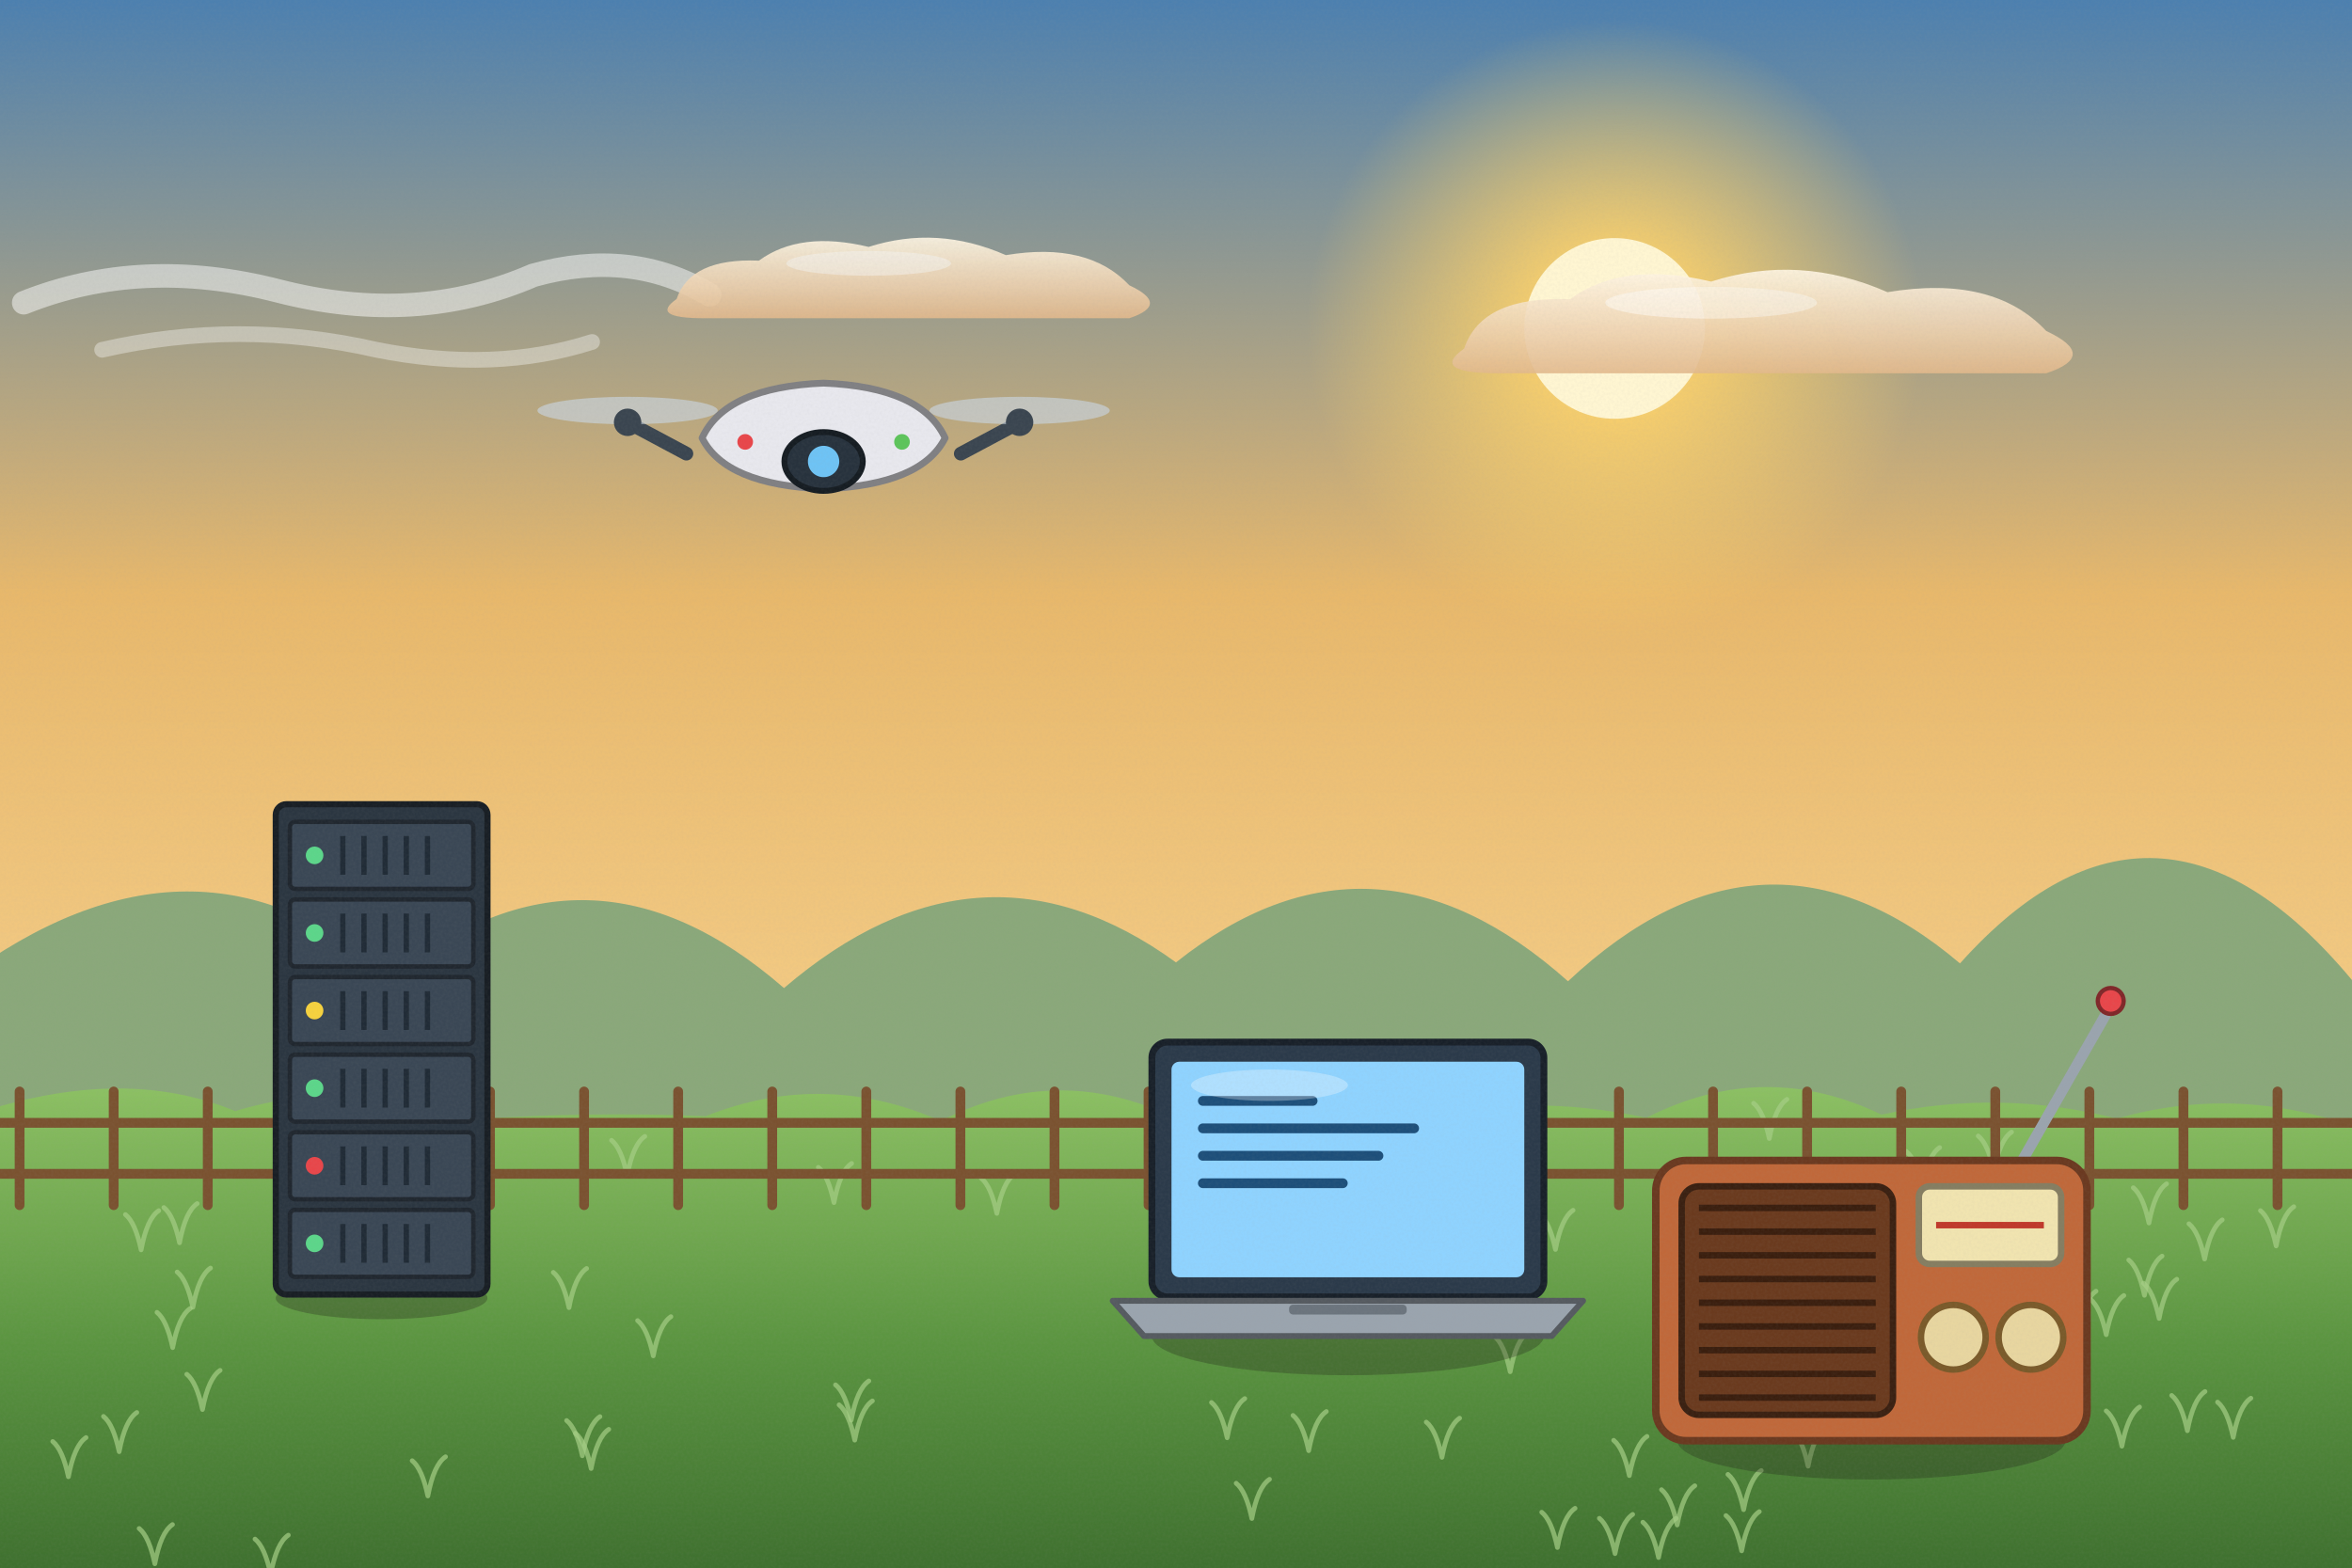
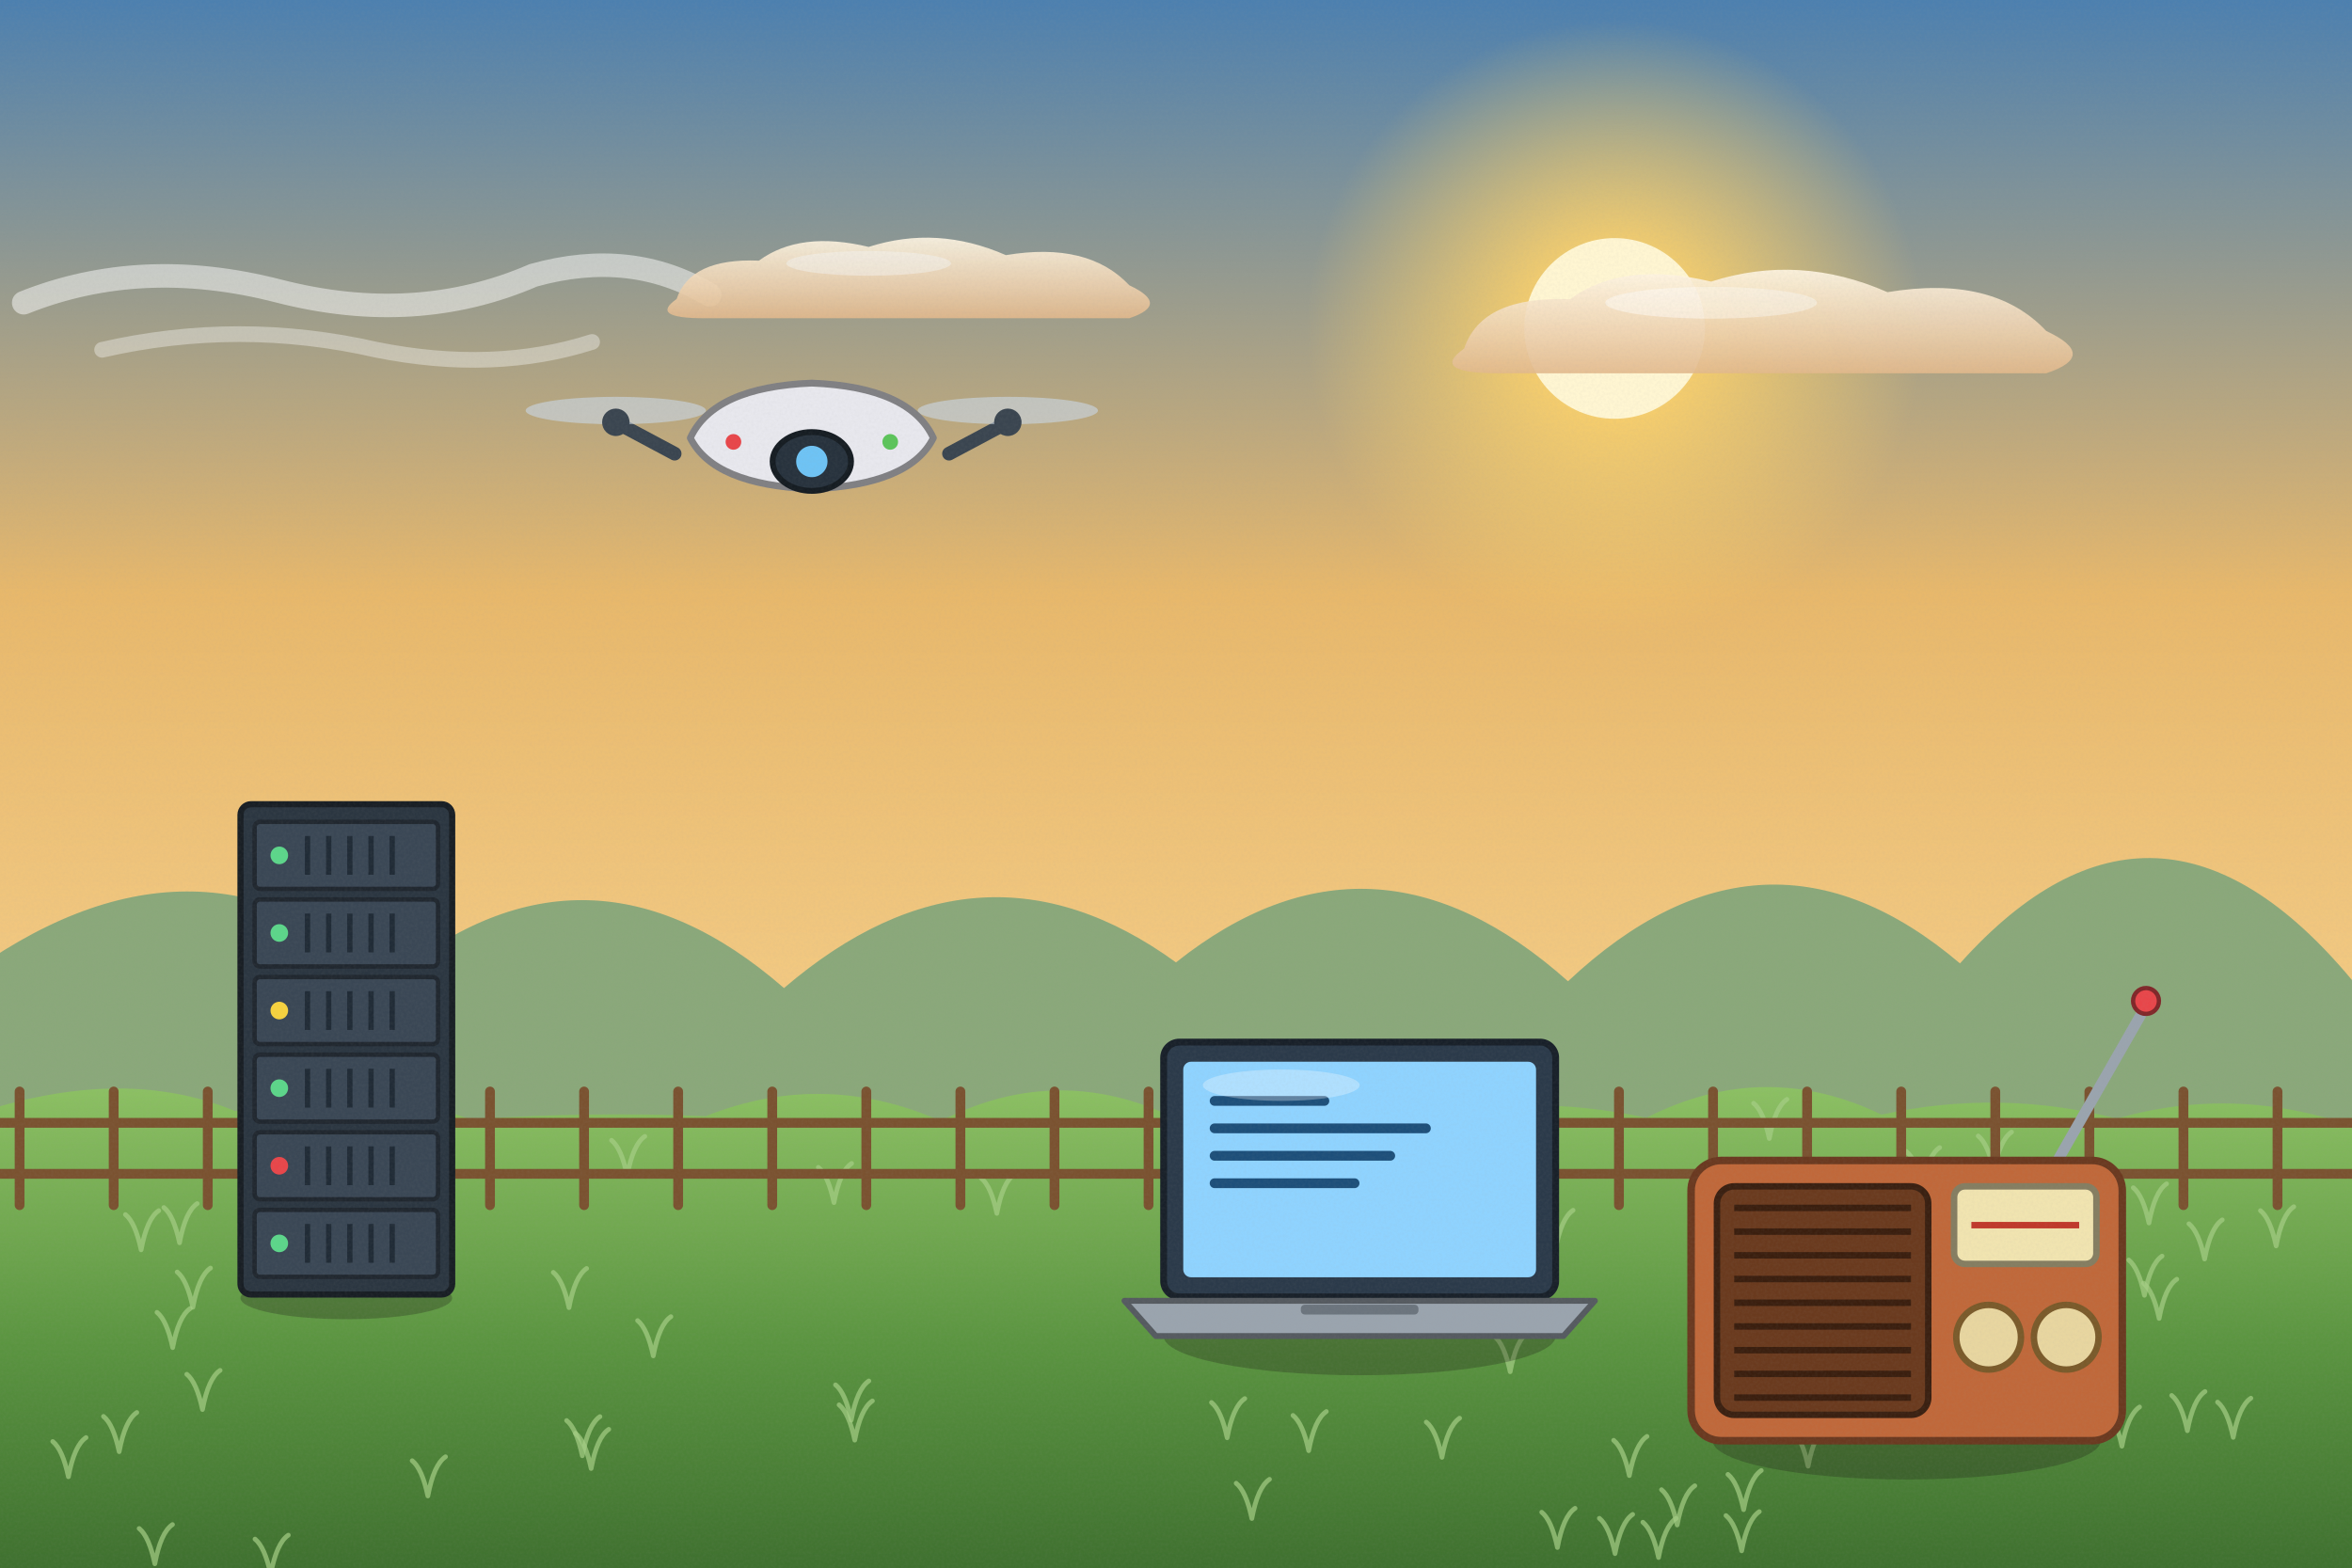
<svg xmlns="http://www.w3.org/2000/svg" viewBox="0 0 1200 800" width="1200" height="800">
  <defs>
    <linearGradient id="woodTone" x1="0" y1="0" x2="1" y2="0">
      <stop offset="0" stop-color="#a77649" />
      <stop offset=".5" stop-color="#7d5231" />
      <stop offset="1" stop-color="#5a381e" />
    </linearGradient>
    <linearGradient id="stoneTone" x1="0" y1="0" x2="0" y2="1">
      <stop offset="0" stop-color="#c5beb3" />
      <stop offset="1" stop-color="#7c7468" />
    </linearGradient>
    <filter id="softShadow" x="-20%" y="-20%" width="140%" height="140%">
      <feDropShadow dx="2" dy="5" stdDeviation="4" flood-color="#1b1a14" flood-opacity=".25" />
    </filter>
    <filter id="grain" x="0" y="0" width="100%" height="100%">
      <feTurbulence type="fractalNoise" baseFrequency=".7" numOctaves="2" seed="11" />
      <feColorMatrix type="matrix" values="0 0 0 0 .34  0 0 0 0 .34  0 0 0 0 .32  0 0 0 .22 -.07" />
    </filter>
    <linearGradient id="skyMain" x1="0" y1="0" x2="0" y2="1">
      <stop offset="0" stop-color="#4a7fb0" />
      <stop offset=".38" stop-color="#e8b86b" />
      <stop offset=".72" stop-color="#f6cf8a" />
      <stop offset="1" stop-color="#fff0c4" />
    </linearGradient>
    <linearGradient id="cloudG" x1="0" y1="0" x2="0" y2="1">
      <stop offset="0" stop-color="#fff6e4" />
      <stop offset="1" stop-color="#e2b98c" />
    </linearGradient>
    <radialGradient id="sunG">
      <stop offset="0" stop-color="#fff6d2" />
      <stop offset=".3" stop-color="#ffd36a" stop-opacity=".85" />
      <stop offset="1" stop-color="#ffd36a" stop-opacity="0" />
    </radialGradient>
    <linearGradient id="gndG" x1="0" y1="0" x2="0" y2="1">
      <stop offset="0" stop-color="#8cc063" />
      <stop offset=".5" stop-color="#5a9440" />
      <stop offset="1" stop-color="#3a6a2c" />
    </linearGradient>
  </defs>
  <rect width="1200" height="800" fill="url(#skyMain)" />
  <g>
    <circle cx="823.8" cy="167.6" r="156.74" fill="url(#sunG)" />
    <circle cx="823.8" cy="167.6" r="46.1" fill="#fff6d2" />
  </g>
  <g transform="translate(172.1,144.5) scale(1)" opacity="0.9">
    <path d="M-160,10 Q-100,-14 -30,4 Q40,22 100,-4 Q150,-18 190,6" stroke="#fff" stroke-width="12" stroke-linecap="round" fill="none" opacity=".55" />
    <path d="M-120,34 Q-50,18 20,34 Q80,46 130,30" stroke="#fff" stroke-width="8" stroke-linecap="round" fill="none" opacity=".4" />
  </g>
  <g transform="translate(464.2,138.6) scale(0.7)" opacity="0.9">
    <path d="M-170,20 Q-160,-10 -110,-8 Q-80,-30 -30,-18 Q20,-34 70,-12 Q130,-22 160,10 Q190,24 160,34 L-150,34 Q-190,34 -170,20 Z" fill="url(#cloudG)" />
    <ellipse cx="-30" cy="-6" rx="60" ry="9" fill="#fff" opacity=".45" />
  </g>
  <g transform="translate(900,159.9) scale(0.9)" opacity="0.9">
    <path d="M-170,20 Q-160,-10 -110,-8 Q-80,-30 -30,-18 Q20,-34 70,-12 Q130,-22 160,10 Q190,24 160,34 L-150,34 Q-190,34 -170,20 Z" fill="url(#cloudG)" />
    <ellipse cx="-30" cy="-6" rx="60" ry="9" fill="#fff" opacity=".45" />
  </g>
  <path d="M-20,640 L-20,500 Q100,410.382 200,498.919 Q300,417.203 400,504.213 Q500,418.572 600,491.121 Q700,411.482 800,500.749 Q900,406.859 1000,491.625 Q1100,380.007 1200,500.137 Q1300,404.598 1400,503.374 L1240,640 Z" fill="#8aa87a" />
  <g>
    <path d="M-20,571 Q60,542.1 120,567 Q180,548.9 240,571.3 Q300,567.1 360,569.6 Q420,545.7 480,572 Q540,541.5 600,570.8 Q660,544.3 720,570.8 Q780,557.5 840,570.4 Q900,539.9 960,568.8 Q1020,555.6 1080,570.8 Q1140,553.7 1200,574.6 Q1260,569.2 1320,570.9 L1240,820 L-20,820 Z" fill="url(#gndG)" />
    <path d="M1060.4,678.9 q-3,-14 -8,-18 M1060.4,678.9 q3,-16 9,-20" stroke="#a5ce85" stroke-width="2.4" fill="none" stroke-linecap="round" opacity=".7" />
    <path d="M1082.6,738 q-3,-14 -8,-18 M1082.6,738 q3,-16 9,-20" stroke="#a5ce85" stroke-width="2.4" fill="none" stroke-linecap="round" opacity=".7" />
    <path d="M979.8,666.3 q-3,-14 -8,-18 M979.8,666.3 q3,-16 9,-20" stroke="#a5ce85" stroke-width="2.4" fill="none" stroke-linecap="round" opacity=".7" />
    <path d="M667.7,740.3 q-3,-14 -8,-18 M667.7,740.3 q3,-16 9,-20" stroke="#a5ce85" stroke-width="2.4" fill="none" stroke-linecap="round" opacity=".7" />
    <path d="M1017.3,597.7 q-3,-14 -8,-18 M1017.3,597.7 q3,-16 9,-20" stroke="#a5ce85" stroke-width="2.4" fill="none" stroke-linecap="round" opacity=".7" />
    <path d="M301.6,749.4 q-3,-14 -8,-18 M301.6,749.4 q3,-16 9,-20" stroke="#a5ce85" stroke-width="2.4" fill="none" stroke-linecap="round" opacity=".7" />
    <path d="M186.8,653.3 q-3,-14 -8,-18 M186.8,653.3 q3,-16 9,-20" stroke="#a5ce85" stroke-width="2.4" fill="none" stroke-linecap="round" opacity=".7" />
    <path d="M655.9,640.1 q-3,-14 -8,-18 M655.9,640.1 q3,-16 9,-20" stroke="#a5ce85" stroke-width="2.4" fill="none" stroke-linecap="round" opacity=".7" />
    <path d="M103.3,719.3 q-3,-14 -8,-18 M103.3,719.3 q3,-16 9,-20" stroke="#a5ce85" stroke-width="2.4" fill="none" stroke-linecap="round" opacity=".7" />
    <path d="M872.2,702.2 q-3,-14 -8,-18 M872.2,702.2 q3,-16 9,-20" stroke="#a5ce85" stroke-width="2.4" fill="none" stroke-linecap="round" opacity=".7" />
    <path d="M34.9,753.6 q-3,-14 -8,-18 M34.9,753.6 q3,-16 9,-20" stroke="#a5ce85" stroke-width="2.4" fill="none" stroke-linecap="round" opacity=".7" />
    <path d="M91.6,634.2 q-3,-14 -8,-18 M91.6,634.2 q3,-16 9,-20" stroke="#a5ce85" stroke-width="2.4" fill="none" stroke-linecap="round" opacity=".7" />
    <path d="M171.1,584.6 q-3,-14 -8,-18 M171.1,584.6 q3,-16 9,-20" stroke="#a5ce85" stroke-width="2.4" fill="none" stroke-linecap="round" opacity=".7" />
    <path d="M320,599.9 q-3,-14 -8,-18 M320,599.9 q3,-16 9,-20" stroke="#a5ce85" stroke-width="2.4" fill="none" stroke-linecap="round" opacity=".7" />
    <path d="M290.3,667.3 q-3,-14 -8,-18 M290.3,667.3 q3,-16 9,-20" stroke="#a5ce85" stroke-width="2.4" fill="none" stroke-linecap="round" opacity=".7" />
    <path d="M831.3,753 q-3,-14 -8,-18 M831.3,753 q3,-16 9,-20" stroke="#a5ce85" stroke-width="2.4" fill="none" stroke-linecap="round" opacity=".7" />
    <path d="M297.1,742.9 q-3,-14 -8,-18 M297.1,742.9 q3,-16 9,-20" stroke="#a5ce85" stroke-width="2.4" fill="none" stroke-linecap="round" opacity=".7" />
    <path d="M922.5,748.2 q-3,-14 -8,-18 M922.5,748.2 q3,-16 9,-20" stroke="#a5ce85" stroke-width="2.4" fill="none" stroke-linecap="round" opacity=".7" />
    <path d="M917.5,726.2 q-3,-14 -8,-18 M917.5,726.2 q3,-16 9,-20" stroke="#a5ce85" stroke-width="2.4" fill="none" stroke-linecap="round" opacity=".7" />
    <path d="M333.3,691.9 q-3,-14 -8,-18 M333.3,691.9 q3,-16 9,-20" stroke="#a5ce85" stroke-width="2.4" fill="none" stroke-linecap="round" opacity=".7" />
    <path d="M1003.3,664.9 q-3,-14 -8,-18 M1003.3,664.9 q3,-16 9,-20" stroke="#a5ce85" stroke-width="2.4" fill="none" stroke-linecap="round" opacity=".7" />
    <path d="M735.7,743.7 q-3,-14 -8,-18 M735.7,743.7 q3,-16 9,-20" stroke="#a5ce85" stroke-width="2.4" fill="none" stroke-linecap="round" opacity=".7" />
    <path d="M934.9,622.8 q-3,-14 -8,-18 M934.9,622.8 q3,-16 9,-20" stroke="#a5ce85" stroke-width="2.4" fill="none" stroke-linecap="round" opacity=".7" />
    <path d="M980.6,605.6 q-3,-14 -8,-18 M980.6,605.6 q3,-16 9,-20" stroke="#a5ce85" stroke-width="2.4" fill="none" stroke-linecap="round" opacity=".7" />
    <path d="M181.4,655.2 q-3,-14 -8,-18 M181.4,655.2 q3,-16 9,-20" stroke="#a5ce85" stroke-width="2.4" fill="none" stroke-linecap="round" opacity=".7" />
    <path d="M1074.6,681.1 q-3,-14 -8,-18 M1074.6,681.1 q3,-16 9,-20" stroke="#a5ce85" stroke-width="2.4" fill="none" stroke-linecap="round" opacity=".7" />
    <path d="M889.6,770.4 q-3,-14 -8,-18 M889.6,770.4 q3,-16 9,-20" stroke="#a5ce85" stroke-width="2.4" fill="none" stroke-linecap="round" opacity=".7" />
    <path d="M902.7,581 q-3,-14 -8,-18 M902.7,581 q3,-16 9,-20" stroke="#a5ce85" stroke-width="2.4" fill="none" stroke-linecap="round" opacity=".7" />
    <path d="M434.3,724.7 q-3,-14 -8,-18 M434.3,724.7 q3,-16 9,-20" stroke="#a5ce85" stroke-width="2.4" fill="none" stroke-linecap="round" opacity=".7" />
    <path d="M770.5,700 q-3,-14 -8,-18 M770.5,700 q3,-16 9,-20" stroke="#a5ce85" stroke-width="2.4" fill="none" stroke-linecap="round" opacity=".7" />
    <path d="M218.3,763.4 q-3,-14 -8,-18 M218.3,763.4 q3,-16 9,-20" stroke="#a5ce85" stroke-width="2.4" fill="none" stroke-linecap="round" opacity=".7" />
    <path d="M79,798 q-3,-14 -8,-18 M79,798 q3,-16 9,-20" stroke="#a5ce85" stroke-width="2.4" fill="none" stroke-linecap="round" opacity=".7" />
    <path d="M60.8,740.8 q-3,-14 -8,-18 M60.8,740.8 q3,-16 9,-20" stroke="#a5ce85" stroke-width="2.4" fill="none" stroke-linecap="round" opacity=".7" />
    <path d="M794.6,789.7 q-3,-14 -8,-18 M794.6,789.7 q3,-16 9,-20" stroke="#a5ce85" stroke-width="2.4" fill="none" stroke-linecap="round" opacity=".7" />
    <path d="M98.4,667.1 q-3,-14 -8,-18 M98.4,667.1 q3,-16 9,-20" stroke="#a5ce85" stroke-width="2.4" fill="none" stroke-linecap="round" opacity=".7" />
    <path d="M1161.3,635.8 q-3,-14 -8,-18 M1161.3,635.8 q3,-16 9,-20" stroke="#a5ce85" stroke-width="2.4" fill="none" stroke-linecap="round" opacity=".7" />
    <path d="M626.1,733.7 q-3,-14 -8,-18 M626.1,733.7 q3,-16 9,-20" stroke="#a5ce85" stroke-width="2.4" fill="none" stroke-linecap="round" opacity=".7" />
    <path d="M88.1,687.7 q-3,-14 -8,-18 M88.1,687.7 q3,-16 9,-20" stroke="#a5ce85" stroke-width="2.4" fill="none" stroke-linecap="round" opacity=".7" />
    <path d="M425.5,613.7 q-3,-14 -8,-18 M425.5,613.7 q3,-16 9,-20" stroke="#a5ce85" stroke-width="2.4" fill="none" stroke-linecap="round" opacity=".7" />
    <path d="M638.7,774.9 q-3,-14 -8,-18 M638.7,774.9 q3,-16 9,-20" stroke="#a5ce85" stroke-width="2.4" fill="none" stroke-linecap="round" opacity=".7" />
    <path d="M1139.4,733.5 q-3,-14 -8,-18 M1139.4,733.5 q3,-16 9,-20" stroke="#a5ce85" stroke-width="2.4" fill="none" stroke-linecap="round" opacity=".7" />
    <path d="M508.6,619.2 q-3,-14 -8,-18 M508.6,619.2 q3,-16 9,-20" stroke="#a5ce85" stroke-width="2.4" fill="none" stroke-linecap="round" opacity=".7" />
    <path d="M1101.6,672.8 q-3,-14 -8,-18 M1101.6,672.8 q3,-16 9,-20" stroke="#a5ce85" stroke-width="2.4" fill="none" stroke-linecap="round" opacity=".7" />
    <path d="M1116,730.1 q-3,-14 -8,-18 M1116,730.1 q3,-16 9,-20" stroke="#a5ce85" stroke-width="2.4" fill="none" stroke-linecap="round" opacity=".7" />
    <path d="M1124.8,642.5 q-3,-14 -8,-18 M1124.8,642.5 q3,-16 9,-20" stroke="#a5ce85" stroke-width="2.4" fill="none" stroke-linecap="round" opacity=".7" />
    <path d="M72,637.8 q-3,-14 -8,-18 M72,637.8 q3,-16 9,-20" stroke="#a5ce85" stroke-width="2.4" fill="none" stroke-linecap="round" opacity=".7" />
    <path d="M1094.1,661 q-3,-14 -8,-18 M1094.1,661 q3,-16 9,-20" stroke="#a5ce85" stroke-width="2.4" fill="none" stroke-linecap="round" opacity=".7" />
    <path d="M923.6,703 q-3,-14 -8,-18 M923.6,703 q3,-16 9,-20" stroke="#a5ce85" stroke-width="2.4" fill="none" stroke-linecap="round" opacity=".7" />
    <path d="M793.6,637.6 q-3,-14 -8,-18 M793.6,637.6 q3,-16 9,-20" stroke="#a5ce85" stroke-width="2.4" fill="none" stroke-linecap="round" opacity=".7" />
    <path d="M1096.4,624.1 q-3,-14 -8,-18 M1096.4,624.1 q3,-16 9,-20" stroke="#a5ce85" stroke-width="2.4" fill="none" stroke-linecap="round" opacity=".7" />
    <path d="M855.7,778.2 q-3,-14 -8,-18 M855.7,778.2 q3,-16 9,-20" stroke="#a5ce85" stroke-width="2.4" fill="none" stroke-linecap="round" opacity=".7" />
    <path d="M138.1,803.4 q-3,-14 -8,-18 M138.1,803.4 q3,-16 9,-20" stroke="#a5ce85" stroke-width="2.4" fill="none" stroke-linecap="round" opacity=".7" />
    <path d="M846.2,794.8 q-3,-14 -8,-18 M846.2,794.8 q3,-16 9,-20" stroke="#a5ce85" stroke-width="2.4" fill="none" stroke-linecap="round" opacity=".7" />
    <path d="M436.1,734.9 q-3,-14 -8,-18 M436.1,734.9 q3,-16 9,-20" stroke="#a5ce85" stroke-width="2.4" fill="none" stroke-linecap="round" opacity=".7" />
    <path d="M888.6,791.4 q-3,-14 -8,-18 M888.6,791.4 q3,-16 9,-20" stroke="#a5ce85" stroke-width="2.4" fill="none" stroke-linecap="round" opacity=".7" />
    <path d="M824,792.8 q-3,-14 -8,-18 M824,792.8 q3,-16 9,-20" stroke="#a5ce85" stroke-width="2.4" fill="none" stroke-linecap="round" opacity=".7" />
  </g>
  <g stroke="#7a5230" stroke-width="5" fill="none" stroke-linecap="round">
    <path d="M-10,573 L1210,573 M-10,599 L1210,599" />
    <path d="M10,557 L10,615" />
    <path d="M58,557 L58,615" />
    <path d="M106,557 L106,615" />
    <path d="M154,557 L154,615" />
    <path d="M202,557 L202,615" />
    <path d="M250,557 L250,615" />
    <path d="M298,557 L298,615" />
    <path d="M346,557 L346,615" />
    <path d="M394,557 L394,615" />
    <path d="M442,557 L442,615" />
    <path d="M490,557 L490,615" />
    <path d="M538,557 L538,615" />
    <path d="M586,557 L586,615" />
    <path d="M634,557 L634,615" />
    <path d="M682,557 L682,615" />
    <path d="M730,557 L730,615" />
    <path d="M778,557 L778,615" />
    <path d="M826,557 L826,615" />
    <path d="M874,557 L874,615" />
    <path d="M922,557 L922,615" />
    <path d="M970,557 L970,615" />
    <path d="M1018,557 L1018,615" />
    <path d="M1066,557 L1066,615" />
    <path d="M1114,557 L1114,615" />
    <path d="M1162,557 L1162,615" />
    <path d="M1210,557 L1210,615" />
  </g>
-   <g transform="translate(420.2,237.5) scale(1)">
+   <g transform="translate(414.2,237.5) scale(1)">
    <line x1="-70" y1="-6" x2="-100" y2="-22" stroke="#3a4550" stroke-width="7" stroke-linecap="round" />
    <line x1="70" y1="-6" x2="100" y2="-22" stroke="#3a4550" stroke-width="7" stroke-linecap="round" />
    <ellipse cx="-100" cy="-28" rx="46" ry="7" fill="#c9d4de" opacity=".65" />
    <circle cx="-100" cy="-22" r="7" fill="#3a4550" />
    <ellipse cx="100" cy="-28" rx="46" ry="7" fill="#c9d4de" opacity=".65" />
    <circle cx="100" cy="-22" r="7" fill="#3a4550" />
    <path d="M-62,-14 Q-50,-40 0,-42 Q50,-40 62,-14 Q50,10 0,12 Q-50,10 -62,-14 Z" fill="#e8e8ee" stroke="#808083" stroke-width="3.5" stroke-linejoin="round" stroke-linecap="round" />
    <ellipse cx="0" cy="-2" rx="20" ry="15" fill="#27323d" stroke="#151c22" stroke-width="3" />
    <circle cx="0" cy="-2" r="8" fill="#6ec3f5" />
    <circle cx="-40" cy="-12" r="4" fill="#e8464a" />
    <circle cx="40" cy="-12" r="4" fill="#5cc45a" />
  </g>
-   <g transform="translate(194.7,662.4) scale(0.9)">
+   <g transform="translate(176.7,662.4) scale(0.9)">
    <ellipse cx="0" cy="0" rx="60" ry="12" fill="#1b1a14" opacity="0.28" />
    <rect x="-60" y="-280" width="120" height="278" rx="6" fill="#2b3641" stroke="#181e24" stroke-width="3.5" />
    <rect x="-52" y="-270" width="104" height="38" rx="3" fill="#3a4755" stroke="#20272f" stroke-width="2.5" />
    <circle cx="-38" cy="-251" r="5" fill="#5cd68a" />
    <line x1="-22" y1="-262" x2="-22" y2="-240" stroke="#202b36" stroke-width="3" />
    <line x1="-10" y1="-262" x2="-10" y2="-240" stroke="#202b36" stroke-width="3" />
    <line x1="2" y1="-262" x2="2" y2="-240" stroke="#202b36" stroke-width="3" />
    <line x1="14" y1="-262" x2="14" y2="-240" stroke="#202b36" stroke-width="3" />
    <line x1="26" y1="-262" x2="26" y2="-240" stroke="#202b36" stroke-width="3" />
    <rect x="-52" y="-226" width="104" height="38" rx="3" fill="#3a4755" stroke="#20272f" stroke-width="2.5" />
    <circle cx="-38" cy="-207" r="5" fill="#5cd68a" />
    <line x1="-22" y1="-218" x2="-22" y2="-196" stroke="#202b36" stroke-width="3" />
    <line x1="-10" y1="-218" x2="-10" y2="-196" stroke="#202b36" stroke-width="3" />
    <line x1="2" y1="-218" x2="2" y2="-196" stroke="#202b36" stroke-width="3" />
    <line x1="14" y1="-218" x2="14" y2="-196" stroke="#202b36" stroke-width="3" />
    <line x1="26" y1="-218" x2="26" y2="-196" stroke="#202b36" stroke-width="3" />
    <rect x="-52" y="-182" width="104" height="38" rx="3" fill="#3a4755" stroke="#20272f" stroke-width="2.5" />
    <circle cx="-38" cy="-163" r="5" fill="#f7d23e" />
    <line x1="-22" y1="-174" x2="-22" y2="-152" stroke="#202b36" stroke-width="3" />
    <line x1="-10" y1="-174" x2="-10" y2="-152" stroke="#202b36" stroke-width="3" />
    <line x1="2" y1="-174" x2="2" y2="-152" stroke="#202b36" stroke-width="3" />
    <line x1="14" y1="-174" x2="14" y2="-152" stroke="#202b36" stroke-width="3" />
    <line x1="26" y1="-174" x2="26" y2="-152" stroke="#202b36" stroke-width="3" />
    <rect x="-52" y="-138" width="104" height="38" rx="3" fill="#3a4755" stroke="#20272f" stroke-width="2.5" />
    <circle cx="-38" cy="-119" r="5" fill="#5cd68a" />
    <line x1="-22" y1="-130" x2="-22" y2="-108" stroke="#202b36" stroke-width="3" />
    <line x1="-10" y1="-130" x2="-10" y2="-108" stroke="#202b36" stroke-width="3" />
    <line x1="2" y1="-130" x2="2" y2="-108" stroke="#202b36" stroke-width="3" />
    <line x1="14" y1="-130" x2="14" y2="-108" stroke="#202b36" stroke-width="3" />
    <line x1="26" y1="-130" x2="26" y2="-108" stroke="#202b36" stroke-width="3" />
    <rect x="-52" y="-94" width="104" height="38" rx="3" fill="#3a4755" stroke="#20272f" stroke-width="2.5" />
    <circle cx="-38" cy="-75" r="5" fill="#e8464a" />
    <line x1="-22" y1="-86" x2="-22" y2="-64" stroke="#202b36" stroke-width="3" />
    <line x1="-10" y1="-86" x2="-10" y2="-64" stroke="#202b36" stroke-width="3" />
    <line x1="2" y1="-86" x2="2" y2="-64" stroke="#202b36" stroke-width="3" />
    <line x1="14" y1="-86" x2="14" y2="-64" stroke="#202b36" stroke-width="3" />
    <line x1="26" y1="-86" x2="26" y2="-64" stroke="#202b36" stroke-width="3" />
    <rect x="-52" y="-50" width="104" height="38" rx="3" fill="#3a4755" stroke="#20272f" stroke-width="2.5" />
    <circle cx="-38" cy="-31" r="5" fill="#5cd68a" />
    <line x1="-22" y1="-42" x2="-22" y2="-20" stroke="#202b36" stroke-width="3" />
    <line x1="-10" y1="-42" x2="-10" y2="-20" stroke="#202b36" stroke-width="3" />
    <line x1="2" y1="-42" x2="2" y2="-20" stroke="#202b36" stroke-width="3" />
    <line x1="14" y1="-42" x2="14" y2="-20" stroke="#202b36" stroke-width="3" />
    <line x1="26" y1="-42" x2="26" y2="-20" stroke="#202b36" stroke-width="3" />
  </g>
-   <g transform="translate(687.7,681.8) scale(1)">
+   <g transform="translate(693.7,681.8) scale(1)">
    <ellipse cx="0" cy="0" rx="100" ry="20" fill="#1b1a14" opacity="0.28" />
    <rect x="-100" y="-150" width="200" height="130" rx="8" fill="#2b3a4a" stroke="#182029" stroke-width="3.5" />
    <rect x="-90" y="-140" width="180" height="110" rx="4" fill="#8fd3ff" stroke="#4f748c" stroke-width="0" />
    <line x1="-74" y1="-120" x2="-18" y2="-120" stroke="#1d4f7a" stroke-width="5" stroke-linecap="round" />
    <line x1="-74" y1="-106" x2="33.8" y2="-106" stroke="#1d4f7a" stroke-width="5" stroke-linecap="round" />
    <line x1="-74" y1="-92" x2="15.6" y2="-92" stroke="#1d4f7a" stroke-width="5" stroke-linecap="round" />
    <line x1="-74" y1="-78" x2="-2.6" y2="-78" stroke="#1d4f7a" stroke-width="5" stroke-linecap="round" />
    <ellipse cx="-40" cy="-128" rx="40" ry="8" fill="#ffffff" opacity="0.3" />
    <path d="M-120,-18 L120,-18 L104,0 L-104,0 Z" fill="#9aa4ae" stroke="#555a60" stroke-width="3" stroke-linejoin="round" stroke-linecap="round" />
    <rect x="-30" y="-16" width="60" height="5" rx="2" fill="#6b747d" stroke="#3b4045" stroke-width="0" />
  </g>
-   <g transform="translate(954.8,735.2) scale(1.1)">
+   <g transform="translate(972.8,735.2) scale(1.1)">
    <ellipse cx="0" cy="0" rx="90" ry="18" fill="#1b1a14" opacity="0.28" />
    <line x1="70" y1="-130" x2="110" y2="-200" stroke="#9aa4ae" stroke-width="5" stroke-linecap="round" />
    <ellipse cx="111" cy="-204" rx="6" ry="6" fill="#e8464a" stroke="#802729" stroke-width="2" />
    <rect x="-100" y="-130" width="200" height="130" rx="14" fill="#c0683a" stroke="#6a3920" stroke-width="3.5" />
    <rect x="-88" y="-118" width="98" height="106" rx="8" fill="#6a3a1e" stroke="#3a2011" stroke-width="3" />
    <line x1="-80" y1="-108" x2="2" y2="-108" stroke="#3a1e0e" stroke-width="3" />
    <line x1="-80" y1="-97" x2="2" y2="-97" stroke="#3a1e0e" stroke-width="3" />
    <line x1="-80" y1="-86" x2="2" y2="-86" stroke="#3a1e0e" stroke-width="3" />
    <line x1="-80" y1="-75" x2="2" y2="-75" stroke="#3a1e0e" stroke-width="3" />
    <line x1="-80" y1="-64" x2="2" y2="-64" stroke="#3a1e0e" stroke-width="3" />
    <line x1="-80" y1="-53" x2="2" y2="-53" stroke="#3a1e0e" stroke-width="3" />
    <line x1="-80" y1="-42" x2="2" y2="-42" stroke="#3a1e0e" stroke-width="3" />
    <line x1="-80" y1="-31" x2="2" y2="-31" stroke="#3a1e0e" stroke-width="3" />
    <line x1="-80" y1="-20" x2="2" y2="-20" stroke="#3a1e0e" stroke-width="3" />
    <rect x="22" y="-118" width="66" height="36" rx="5" fill="#f1e4b0" stroke="#857d61" stroke-width="3" />
    <line x1="30" y1="-100" x2="80" y2="-100" stroke="#c0392b" stroke-width="3" />
    <circle cx="38" cy="-48" r="15" fill="#e8d6a0" stroke="#7a5a2a" stroke-width="3" />
    <circle cx="74" cy="-48" r="15" fill="#e8d6a0" stroke="#7a5a2a" stroke-width="3" />
  </g>
  <rect x="-1" y="0" width="1202" height="800" filter="url(#grain)" opacity=".55" />
</svg>
